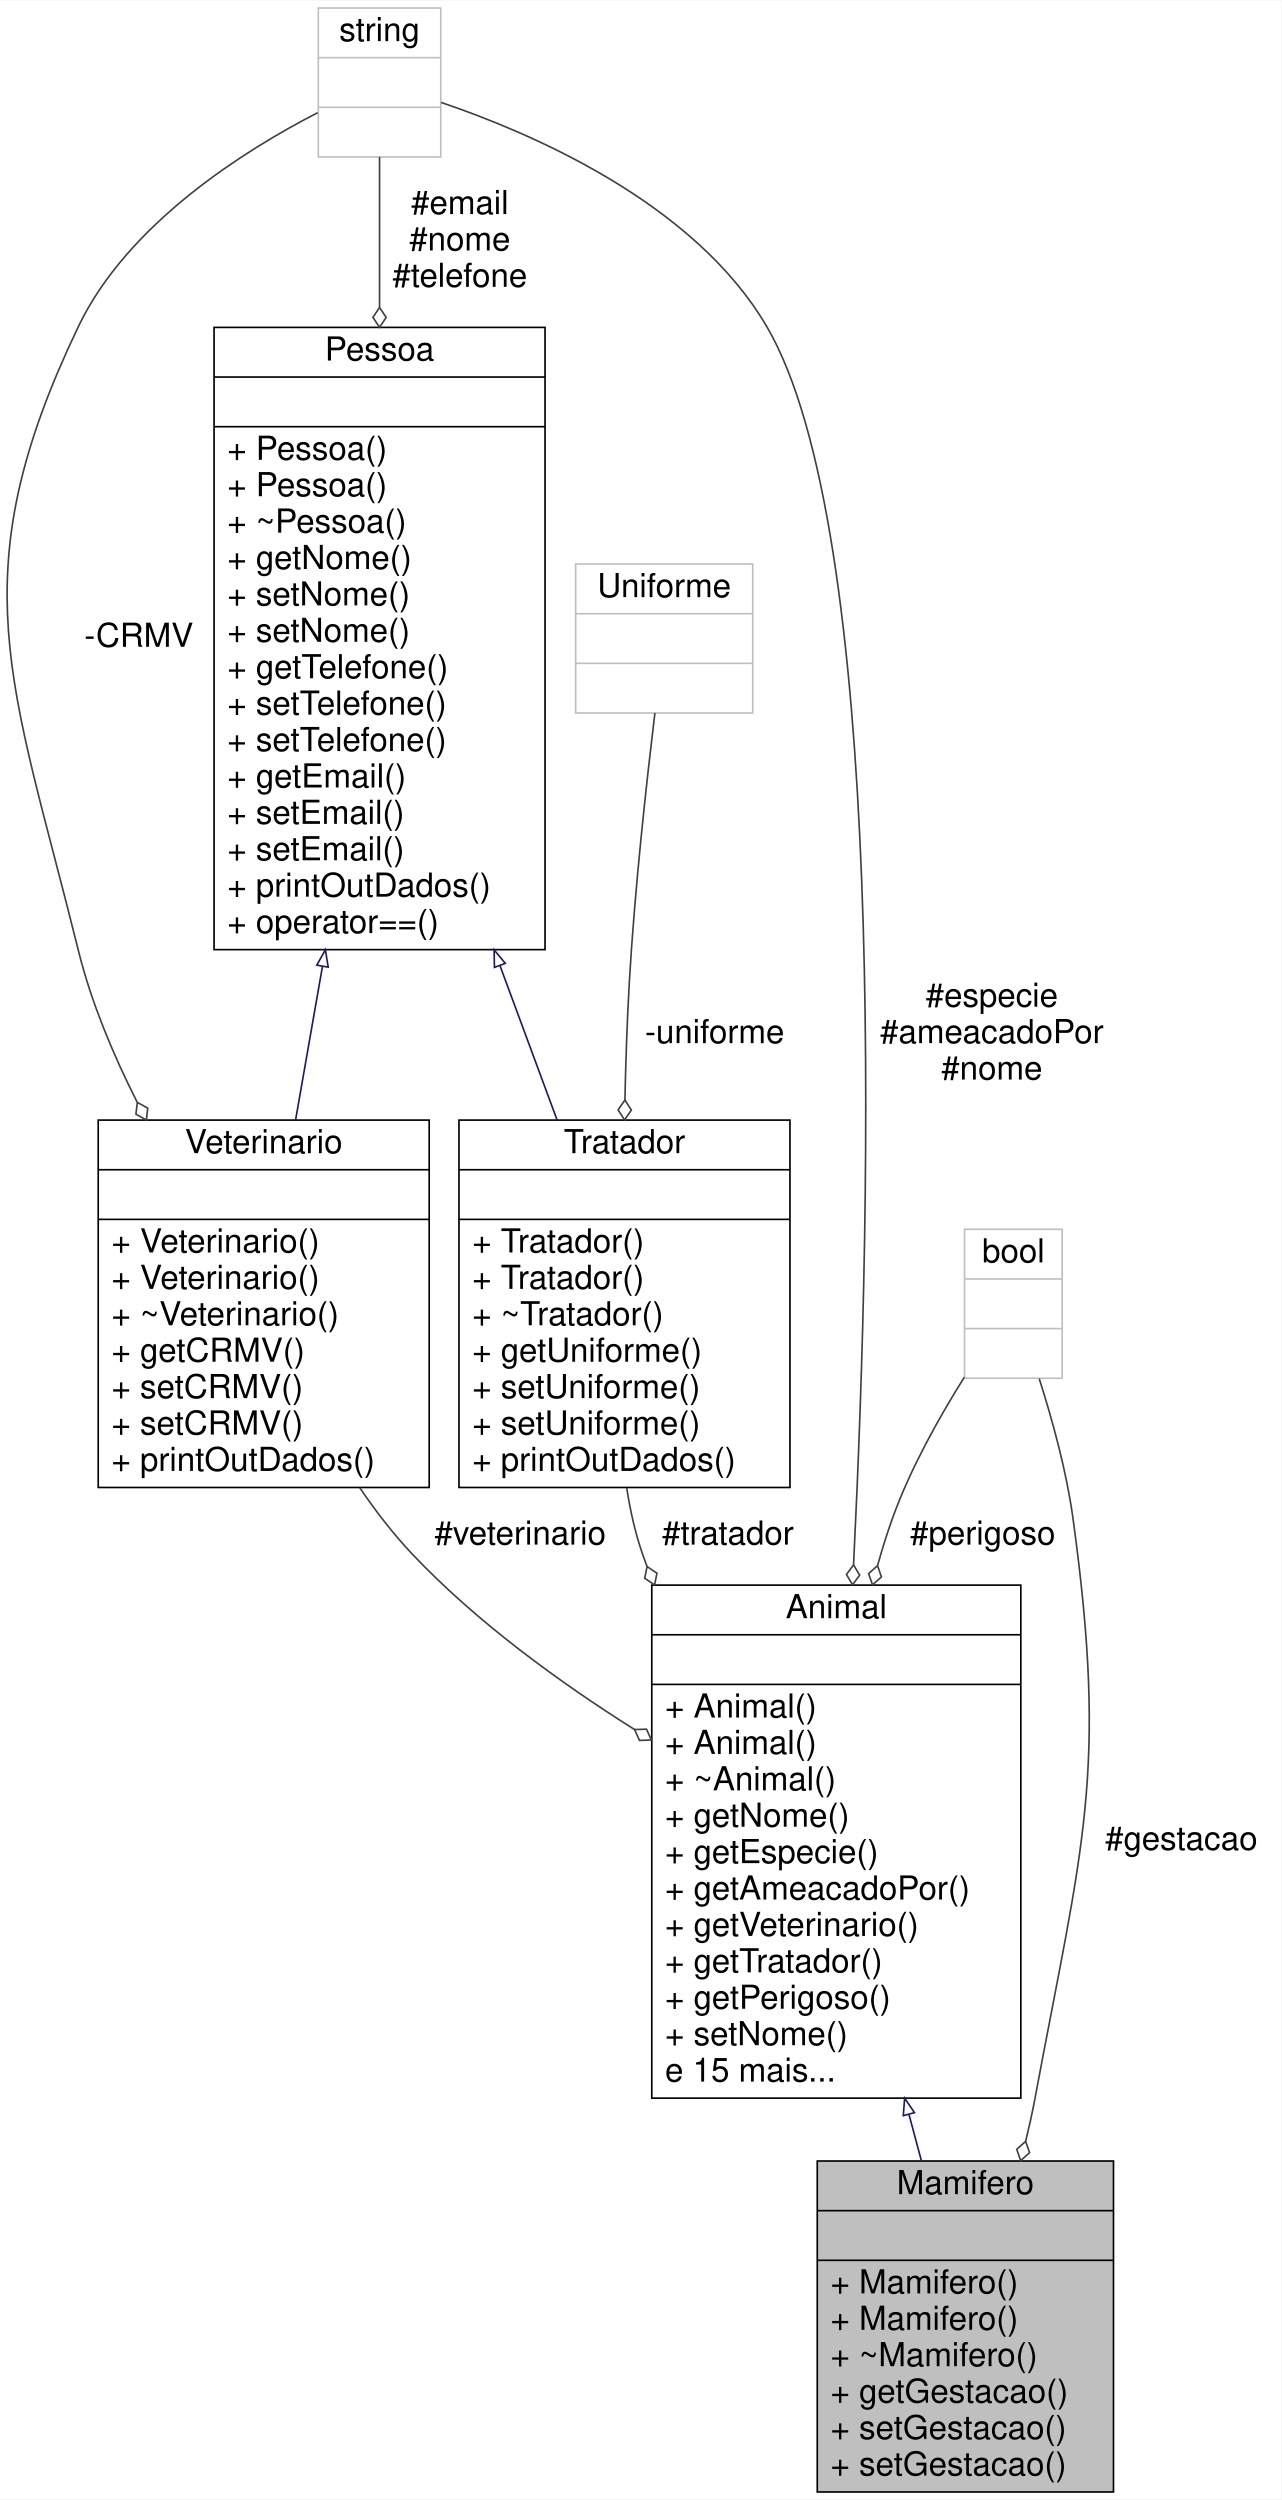
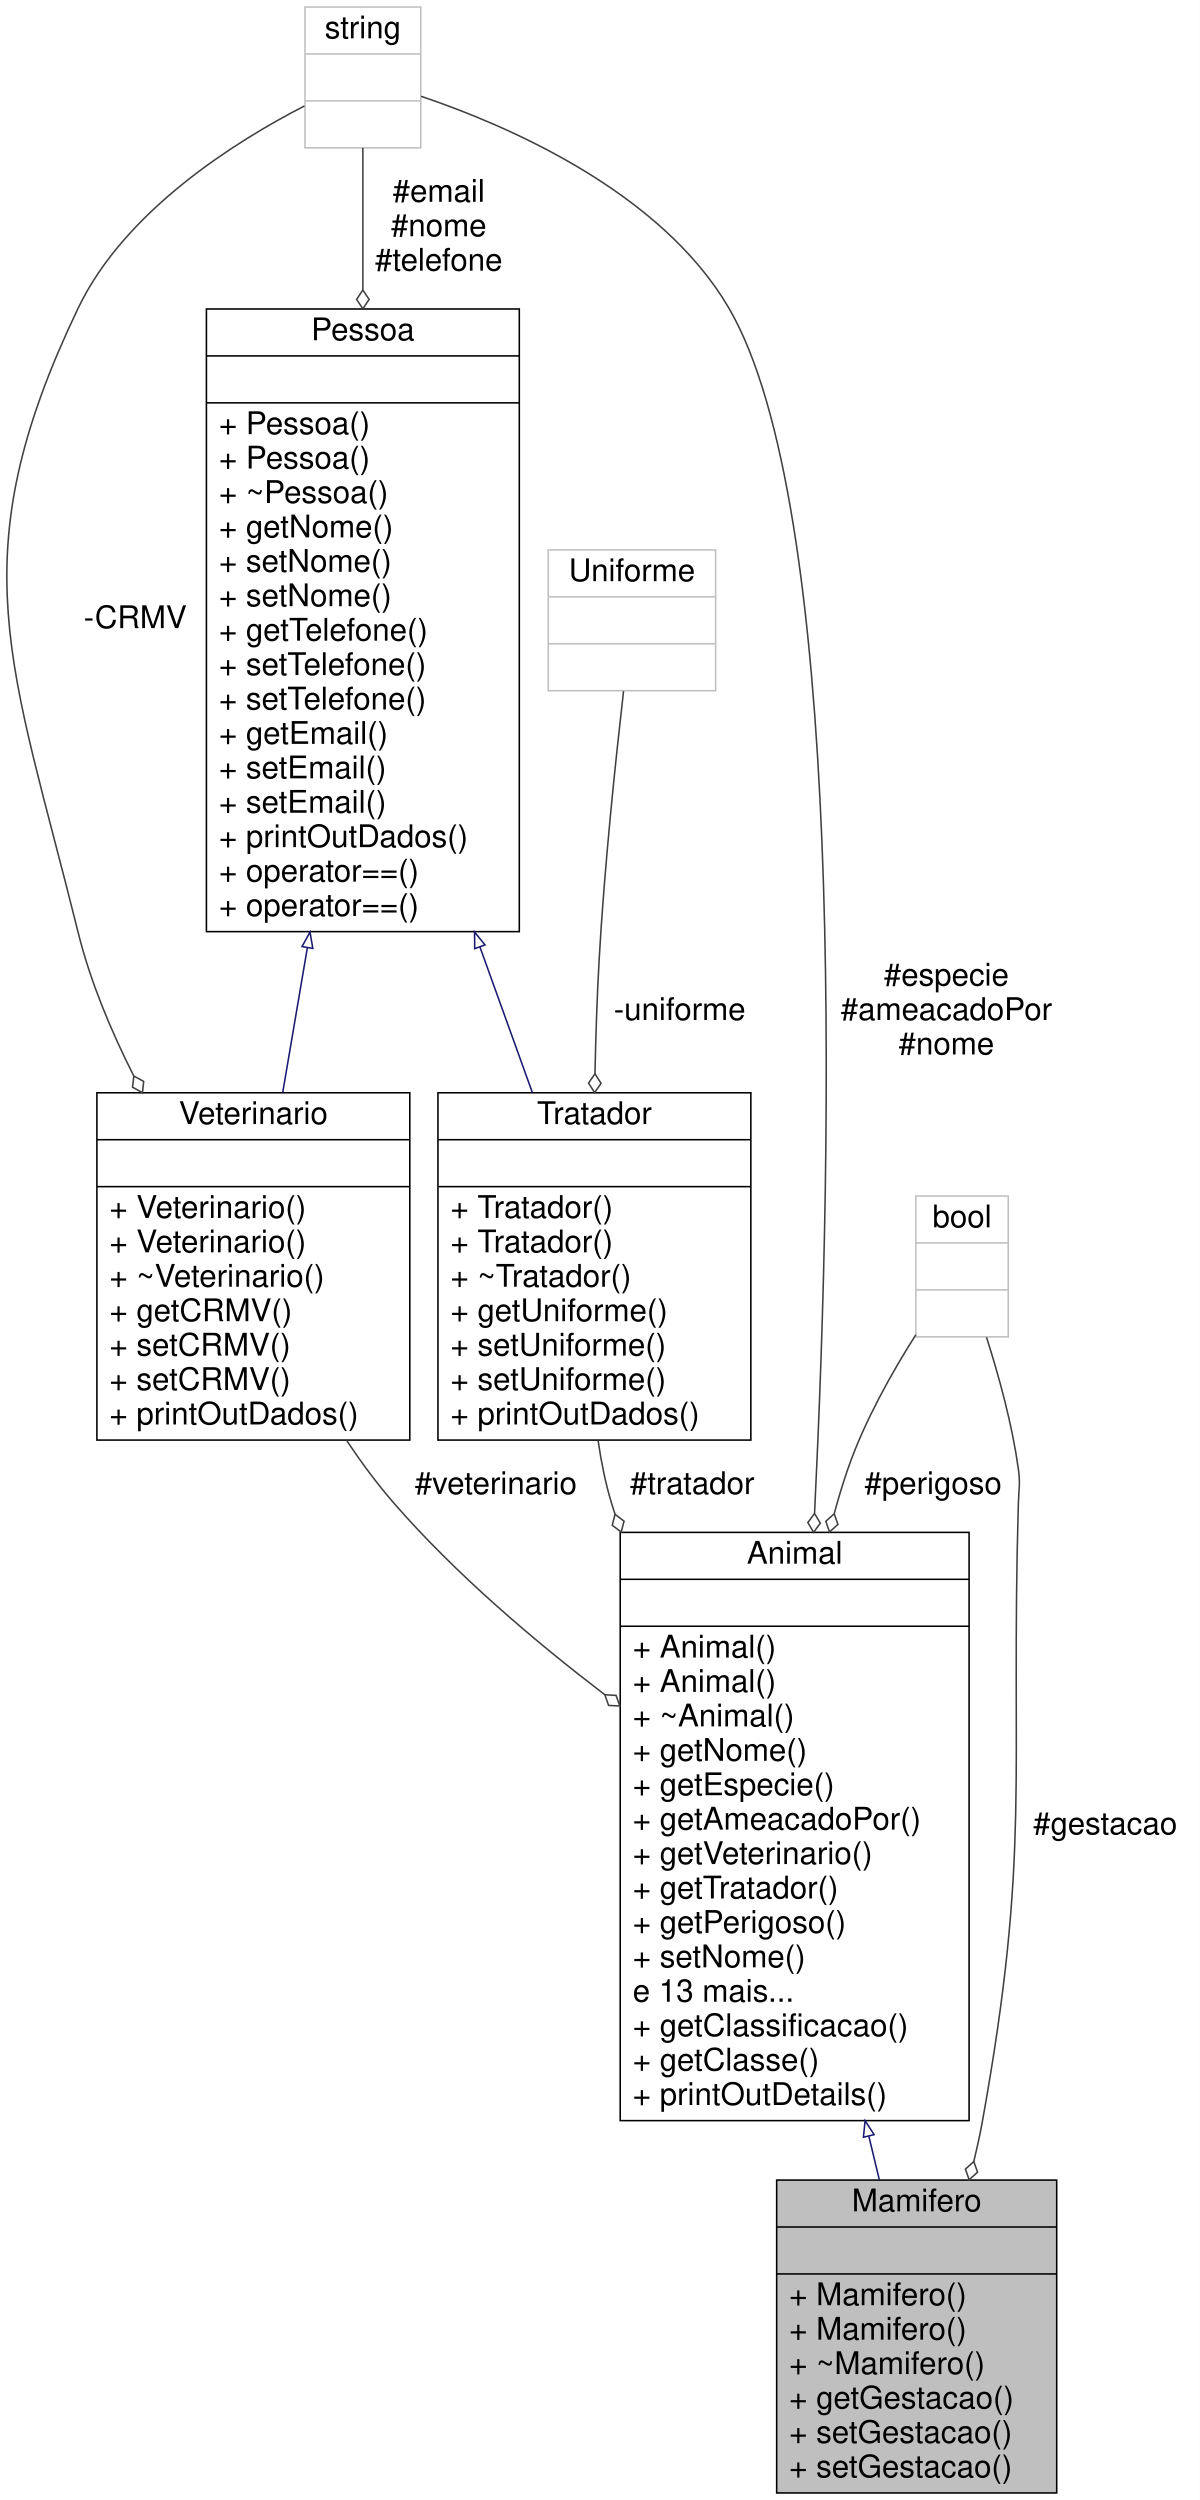
- <svg xmlns="http://www.w3.org/2000/svg" xmlns:xlink="http://www.w3.org/1999/xlink" width="774pt" height="1510pt" viewBox="0.00 0.00 774.35 1510.00">
-   <g id="graph0" class="graph" transform="scale(1 1) rotate(0) translate(4 1506)">
-     <polygon fill="white" stroke="transparent" points="-4,4 -4,-1506 770.35,-1506 770.35,4 -4,4" />
+ <svg xmlns="http://www.w3.org/2000/svg" xmlns:xlink="http://www.w3.org/1999/xlink" width="767pt" height="1598pt" viewBox="0.00 0.00 766.88 1598.00">
+   <g id="graph0" class="graph" transform="scale(1 1) rotate(0) translate(4 1594)">
+     <polygon fill="white" stroke="transparent" points="-4,4 -4,-1594 762.88,-1594 762.88,4 -4,4" />
    <g id="node1" class="node">
      <g id="a_node1">
        <a xlink:title="Classificação base para Mamiferos.">
-           <polygon fill="#bfbfbf" stroke="black" points="489.85,-0.5 489.85,-200.5 668.85,-200.5 668.85,-0.5 489.85,-0.5" />
-           <text text-anchor="middle" x="579.35" y="-180.5" font-family="Helvetica,sans-Serif" font-size="20.00">Mamifero</text>
-           <polyline fill="none" stroke="black" points="489.85,-170.5 668.85,-170.5 " />
-           <text text-anchor="middle" x="579.35" y="-150.5" font-family="Helvetica,sans-Serif" font-size="20.00"> </text>
-           <polyline fill="none" stroke="black" points="489.85,-140.5 668.85,-140.5 " />
-           <text text-anchor="start" x="497.85" y="-120.5" font-family="Helvetica,sans-Serif" font-size="20.00">+ Mamifero()</text>
-           <text text-anchor="start" x="497.85" y="-98.5" font-family="Helvetica,sans-Serif" font-size="20.00">+ Mamifero()</text>
-           <text text-anchor="start" x="497.85" y="-76.5" font-family="Helvetica,sans-Serif" font-size="20.00">+ ~Mamifero()</text>
-           <text text-anchor="start" x="497.85" y="-54.5" font-family="Helvetica,sans-Serif" font-size="20.00">+ getGestacao()</text>
-           <text text-anchor="start" x="497.85" y="-32.5" font-family="Helvetica,sans-Serif" font-size="20.00">+ setGestacao()</text>
-           <text text-anchor="start" x="497.85" y="-10.5" font-family="Helvetica,sans-Serif" font-size="20.00">+ setGestacao()</text>
+           <polygon fill="#bfbfbf" stroke="black" points="492.38,-0.5 492.38,-200.5 671.38,-200.5 671.38,-0.5 492.38,-0.5" />
+           <text text-anchor="middle" x="581.88" y="-180.5" font-family="Helvetica,sans-Serif" font-size="20.00">Mamifero</text>
+           <polyline fill="none" stroke="black" points="492.38,-170.5 671.38,-170.5 " />
+           <text text-anchor="middle" x="581.88" y="-150.5" font-family="Helvetica,sans-Serif" font-size="20.00"> </text>
+           <polyline fill="none" stroke="black" points="492.38,-140.5 671.38,-140.5 " />
+           <text text-anchor="start" x="500.38" y="-120.5" font-family="Helvetica,sans-Serif" font-size="20.00">+ Mamifero()</text>
+           <text text-anchor="start" x="500.38" y="-98.5" font-family="Helvetica,sans-Serif" font-size="20.00">+ Mamifero()</text>
+           <text text-anchor="start" x="500.38" y="-76.5" font-family="Helvetica,sans-Serif" font-size="20.00">+ ~Mamifero()</text>
+           <text text-anchor="start" x="500.38" y="-54.5" font-family="Helvetica,sans-Serif" font-size="20.00">+ getGestacao()</text>
+           <text text-anchor="start" x="500.38" y="-32.5" font-family="Helvetica,sans-Serif" font-size="20.00">+ setGestacao()</text>
+           <text text-anchor="start" x="500.38" y="-10.5" font-family="Helvetica,sans-Serif" font-size="20.00">+ setGestacao()</text>
        </a>
      </g>
    </g>
    <g id="node2" class="node">
      <g id="a_node2">
        <a xlink:href="classAnimal.html" target="_top" xlink:title="Implementação base para o cadastro de animais.">
-           <polygon fill="white" stroke="black" points="389.85,-238.5 389.85,-548.5 612.85,-548.5 612.85,-238.5 389.85,-238.5" />
-           <text text-anchor="middle" x="501.35" y="-528.5" font-family="Helvetica,sans-Serif" font-size="20.00">Animal</text>
-           <polyline fill="none" stroke="black" points="389.85,-518.5 612.85,-518.5 " />
-           <text text-anchor="middle" x="501.35" y="-498.5" font-family="Helvetica,sans-Serif" font-size="20.00"> </text>
-           <polyline fill="none" stroke="black" points="389.85,-488.5 612.85,-488.5 " />
-           <text text-anchor="start" x="397.85" y="-468.5" font-family="Helvetica,sans-Serif" font-size="20.00">+ Animal()</text>
-           <text text-anchor="start" x="397.85" y="-446.5" font-family="Helvetica,sans-Serif" font-size="20.00">+ Animal()</text>
-           <text text-anchor="start" x="397.85" y="-424.5" font-family="Helvetica,sans-Serif" font-size="20.00">+ ~Animal()</text>
-           <text text-anchor="start" x="397.85" y="-402.5" font-family="Helvetica,sans-Serif" font-size="20.00">+ getNome()</text>
-           <text text-anchor="start" x="397.85" y="-380.5" font-family="Helvetica,sans-Serif" font-size="20.00">+ getEspecie()</text>
-           <text text-anchor="start" x="397.85" y="-358.5" font-family="Helvetica,sans-Serif" font-size="20.00">+ getAmeacadoPor()</text>
-           <text text-anchor="start" x="397.85" y="-336.5" font-family="Helvetica,sans-Serif" font-size="20.00">+ getVeterinario()</text>
-           <text text-anchor="start" x="397.85" y="-314.5" font-family="Helvetica,sans-Serif" font-size="20.00">+ getTratador()</text>
-           <text text-anchor="start" x="397.85" y="-292.5" font-family="Helvetica,sans-Serif" font-size="20.00">+ getPerigoso()</text>
-           <text text-anchor="start" x="397.85" y="-270.5" font-family="Helvetica,sans-Serif" font-size="20.00">+ setNome()</text>
-           <text text-anchor="start" x="397.85" y="-248.5" font-family="Helvetica,sans-Serif" font-size="20.00">e 15 mais...</text>
+           <polygon fill="white" stroke="black" points="392.38,-238.5 392.38,-614.5 615.38,-614.5 615.38,-238.5 392.38,-238.5" />
+           <text text-anchor="middle" x="503.88" y="-594.5" font-family="Helvetica,sans-Serif" font-size="20.00">Animal</text>
+           <polyline fill="none" stroke="black" points="392.38,-584.5 615.38,-584.5 " />
+           <text text-anchor="middle" x="503.88" y="-564.5" font-family="Helvetica,sans-Serif" font-size="20.00"> </text>
+           <polyline fill="none" stroke="black" points="392.38,-554.5 615.38,-554.5 " />
+           <text text-anchor="start" x="400.38" y="-534.5" font-family="Helvetica,sans-Serif" font-size="20.00">+ Animal()</text>
+           <text text-anchor="start" x="400.38" y="-512.5" font-family="Helvetica,sans-Serif" font-size="20.00">+ Animal()</text>
+           <text text-anchor="start" x="400.38" y="-490.5" font-family="Helvetica,sans-Serif" font-size="20.00">+ ~Animal()</text>
+           <text text-anchor="start" x="400.38" y="-468.5" font-family="Helvetica,sans-Serif" font-size="20.00">+ getNome()</text>
+           <text text-anchor="start" x="400.38" y="-446.5" font-family="Helvetica,sans-Serif" font-size="20.00">+ getEspecie()</text>
+           <text text-anchor="start" x="400.38" y="-424.5" font-family="Helvetica,sans-Serif" font-size="20.00">+ getAmeacadoPor()</text>
+           <text text-anchor="start" x="400.38" y="-402.5" font-family="Helvetica,sans-Serif" font-size="20.00">+ getVeterinario()</text>
+           <text text-anchor="start" x="400.38" y="-380.5" font-family="Helvetica,sans-Serif" font-size="20.00">+ getTratador()</text>
+           <text text-anchor="start" x="400.38" y="-358.5" font-family="Helvetica,sans-Serif" font-size="20.00">+ getPerigoso()</text>
+           <text text-anchor="start" x="400.38" y="-336.5" font-family="Helvetica,sans-Serif" font-size="20.00">+ setNome()</text>
+           <text text-anchor="start" x="400.38" y="-314.5" font-family="Helvetica,sans-Serif" font-size="20.00">e 13 mais...</text>
+           <text text-anchor="start" x="400.38" y="-292.5" font-family="Helvetica,sans-Serif" font-size="20.00">+ getClassificacao()</text>
+           <text text-anchor="start" x="400.38" y="-270.5" font-family="Helvetica,sans-Serif" font-size="20.00">+ getClasse()</text>
+           <text text-anchor="start" x="400.38" y="-248.5" font-family="Helvetica,sans-Serif" font-size="20.00">+ printOutDetails()</text>
        </a>
      </g>
    </g>
    <g id="edge1" class="edge">
-       <path fill="none" stroke="midnightblue" d="M545.29,-228.59C547.82,-219.13 550.33,-209.78 552.76,-200.7" />
-       <polygon fill="none" stroke="midnightblue" points="541.84,-227.91 542.64,-238.48 548.6,-229.73 541.84,-227.91" />
+       <path fill="none" stroke="midnightblue" d="M551.31,-228.5C553.59,-219.02 555.83,-209.71 558,-200.7" />
+       <polygon fill="none" stroke="midnightblue" points="547.85,-227.89 548.91,-238.44 554.66,-229.53 547.85,-227.89" />
    </g>
    <g id="node3" class="node">
      <g id="a_node3">
        <a xlink:href="classTratador.html" target="_top" xlink:title="Implementação dos tratadores.">
-           <polygon fill="white" stroke="black" points="273.35,-607.5 273.35,-829.5 473.35,-829.5 473.35,-607.5 273.35,-607.5" />
-           <text text-anchor="middle" x="373.35" y="-809.5" font-family="Helvetica,sans-Serif" font-size="20.00">Tratador</text>
-           <polyline fill="none" stroke="black" points="273.35,-799.5 473.35,-799.5 " />
-           <text text-anchor="middle" x="373.35" y="-779.5" font-family="Helvetica,sans-Serif" font-size="20.00"> </text>
-           <polyline fill="none" stroke="black" points="273.35,-769.5 473.35,-769.5 " />
-           <text text-anchor="start" x="281.35" y="-749.5" font-family="Helvetica,sans-Serif" font-size="20.00">+ Tratador()</text>
-           <text text-anchor="start" x="281.35" y="-727.5" font-family="Helvetica,sans-Serif" font-size="20.00">+ Tratador()</text>
-           <text text-anchor="start" x="281.35" y="-705.5" font-family="Helvetica,sans-Serif" font-size="20.00">+ ~Tratador()</text>
-           <text text-anchor="start" x="281.35" y="-683.5" font-family="Helvetica,sans-Serif" font-size="20.00">+ getUniforme()</text>
-           <text text-anchor="start" x="281.35" y="-661.5" font-family="Helvetica,sans-Serif" font-size="20.00">+ setUniforme()</text>
-           <text text-anchor="start" x="281.35" y="-639.5" font-family="Helvetica,sans-Serif" font-size="20.00">+ setUniforme()</text>
-           <text text-anchor="start" x="281.35" y="-617.5" font-family="Helvetica,sans-Serif" font-size="20.00">+ printOutDados()</text>
+           <polygon fill="white" stroke="black" points="275.88,-673.5 275.88,-895.5 475.88,-895.5 475.88,-673.5 275.88,-673.5" />
+           <text text-anchor="middle" x="375.88" y="-875.5" font-family="Helvetica,sans-Serif" font-size="20.00">Tratador</text>
+           <polyline fill="none" stroke="black" points="275.88,-865.5 475.88,-865.5 " />
+           <text text-anchor="middle" x="375.88" y="-845.5" font-family="Helvetica,sans-Serif" font-size="20.00"> </text>
+           <polyline fill="none" stroke="black" points="275.88,-835.5 475.88,-835.5 " />
+           <text text-anchor="start" x="283.88" y="-815.5" font-family="Helvetica,sans-Serif" font-size="20.00">+ Tratador()</text>
+           <text text-anchor="start" x="283.88" y="-793.5" font-family="Helvetica,sans-Serif" font-size="20.00">+ Tratador()</text>
+           <text text-anchor="start" x="283.88" y="-771.5" font-family="Helvetica,sans-Serif" font-size="20.00">+ ~Tratador()</text>
+           <text text-anchor="start" x="283.88" y="-749.5" font-family="Helvetica,sans-Serif" font-size="20.00">+ getUniforme()</text>
+           <text text-anchor="start" x="283.88" y="-727.5" font-family="Helvetica,sans-Serif" font-size="20.00">+ setUniforme()</text>
+           <text text-anchor="start" x="283.88" y="-705.5" font-family="Helvetica,sans-Serif" font-size="20.00">+ setUniforme()</text>
+           <text text-anchor="start" x="283.88" y="-683.5" font-family="Helvetica,sans-Serif" font-size="20.00">+ printOutDados()</text>
        </a>
      </g>
    </g>
    <g id="edge2" class="edge">
-       <path fill="none" stroke="#404040" d="M374.72,-607.22C376.83,-593.45 379.92,-579.74 384.35,-567 385.19,-564.6 386.06,-562.2 386.98,-559.8" />
-       <polygon fill="none" stroke="#404040" points="387.01,-559.72 385.58,-552.65 391.55,-548.61 392.98,-555.67 387.01,-559.72" />
-       <text text-anchor="middle" x="435.85" y="-573" font-family="Helvetica,sans-Serif" font-size="20.00"> #tratador</text>
+       <path fill="none" stroke="#404040" d="M378.27,-673.13C380.22,-659.45 382.99,-645.78 386.88,-633 387.58,-630.72 388.3,-628.43 389.05,-626.15" />
+       <polygon fill="none" stroke="#404040" points="389.08,-626.05 387.27,-619.07 393.02,-614.71 394.83,-621.69 389.08,-626.05" />
+       <text text-anchor="middle" x="438.38" y="-639" font-family="Helvetica,sans-Serif" font-size="20.00"> #tratador</text>
    </g>
    <g id="node4" class="node">
      <g id="a_node4">
        <a xlink:href="classPessoa.html" target="_top" xlink:title="Classe base dos funcionarios.">
-           <polygon fill="white" stroke="black" points="125.35,-932.5 125.35,-1308.5 325.35,-1308.5 325.35,-932.5 125.35,-932.5" />
-           <text text-anchor="middle" x="225.35" y="-1288.5" font-family="Helvetica,sans-Serif" font-size="20.00">Pessoa</text>
-           <polyline fill="none" stroke="black" points="125.35,-1278.5 325.35,-1278.5 " />
-           <text text-anchor="middle" x="225.35" y="-1258.5" font-family="Helvetica,sans-Serif" font-size="20.00"> </text>
-           <polyline fill="none" stroke="black" points="125.35,-1248.5 325.35,-1248.5 " />
-           <text text-anchor="start" x="133.35" y="-1228.5" font-family="Helvetica,sans-Serif" font-size="20.00">+ Pessoa()</text>
-           <text text-anchor="start" x="133.35" y="-1206.5" font-family="Helvetica,sans-Serif" font-size="20.00">+ Pessoa()</text>
-           <text text-anchor="start" x="133.35" y="-1184.5" font-family="Helvetica,sans-Serif" font-size="20.00">+ ~Pessoa()</text>
-           <text text-anchor="start" x="133.35" y="-1162.5" font-family="Helvetica,sans-Serif" font-size="20.00">+ getNome()</text>
-           <text text-anchor="start" x="133.35" y="-1140.5" font-family="Helvetica,sans-Serif" font-size="20.00">+ setNome()</text>
-           <text text-anchor="start" x="133.35" y="-1118.5" font-family="Helvetica,sans-Serif" font-size="20.00">+ setNome()</text>
-           <text text-anchor="start" x="133.35" y="-1096.5" font-family="Helvetica,sans-Serif" font-size="20.00">+ getTelefone()</text>
-           <text text-anchor="start" x="133.35" y="-1074.5" font-family="Helvetica,sans-Serif" font-size="20.00">+ setTelefone()</text>
-           <text text-anchor="start" x="133.35" y="-1052.5" font-family="Helvetica,sans-Serif" font-size="20.00">+ setTelefone()</text>
-           <text text-anchor="start" x="133.35" y="-1030.5" font-family="Helvetica,sans-Serif" font-size="20.00">+ getEmail()</text>
-           <text text-anchor="start" x="133.35" y="-1008.5" font-family="Helvetica,sans-Serif" font-size="20.00">+ setEmail()</text>
-           <text text-anchor="start" x="133.35" y="-986.5" font-family="Helvetica,sans-Serif" font-size="20.00">+ setEmail()</text>
-           <text text-anchor="start" x="133.35" y="-964.5" font-family="Helvetica,sans-Serif" font-size="20.00">+ printOutDados()</text>
-           <text text-anchor="start" x="133.35" y="-942.5" font-family="Helvetica,sans-Serif" font-size="20.00">+ operator==()</text>
+           <polygon fill="white" stroke="black" points="127.88,-998.5 127.88,-1396.5 327.88,-1396.5 327.88,-998.5 127.88,-998.5" />
+           <text text-anchor="middle" x="227.88" y="-1376.5" font-family="Helvetica,sans-Serif" font-size="20.00">Pessoa</text>
+           <polyline fill="none" stroke="black" points="127.88,-1366.5 327.88,-1366.5 " />
+           <text text-anchor="middle" x="227.88" y="-1346.5" font-family="Helvetica,sans-Serif" font-size="20.00"> </text>
+           <polyline fill="none" stroke="black" points="127.88,-1336.5 327.88,-1336.5 " />
+           <text text-anchor="start" x="135.88" y="-1316.5" font-family="Helvetica,sans-Serif" font-size="20.00">+ Pessoa()</text>
+           <text text-anchor="start" x="135.88" y="-1294.5" font-family="Helvetica,sans-Serif" font-size="20.00">+ Pessoa()</text>
+           <text text-anchor="start" x="135.88" y="-1272.5" font-family="Helvetica,sans-Serif" font-size="20.00">+ ~Pessoa()</text>
+           <text text-anchor="start" x="135.88" y="-1250.5" font-family="Helvetica,sans-Serif" font-size="20.00">+ getNome()</text>
+           <text text-anchor="start" x="135.88" y="-1228.5" font-family="Helvetica,sans-Serif" font-size="20.00">+ setNome()</text>
+           <text text-anchor="start" x="135.88" y="-1206.5" font-family="Helvetica,sans-Serif" font-size="20.00">+ setNome()</text>
+           <text text-anchor="start" x="135.88" y="-1184.5" font-family="Helvetica,sans-Serif" font-size="20.00">+ getTelefone()</text>
+           <text text-anchor="start" x="135.88" y="-1162.5" font-family="Helvetica,sans-Serif" font-size="20.00">+ setTelefone()</text>
+           <text text-anchor="start" x="135.88" y="-1140.5" font-family="Helvetica,sans-Serif" font-size="20.00">+ setTelefone()</text>
+           <text text-anchor="start" x="135.88" y="-1118.5" font-family="Helvetica,sans-Serif" font-size="20.00">+ getEmail()</text>
+           <text text-anchor="start" x="135.88" y="-1096.5" font-family="Helvetica,sans-Serif" font-size="20.00">+ setEmail()</text>
+           <text text-anchor="start" x="135.88" y="-1074.5" font-family="Helvetica,sans-Serif" font-size="20.00">+ setEmail()</text>
+           <text text-anchor="start" x="135.88" y="-1052.5" font-family="Helvetica,sans-Serif" font-size="20.00">+ printOutDados()</text>
+           <text text-anchor="start" x="135.88" y="-1030.5" font-family="Helvetica,sans-Serif" font-size="20.00">+ operator==()</text>
+           <text text-anchor="start" x="135.88" y="-1008.5" font-family="Helvetica,sans-Serif" font-size="20.00">+ operator==()</text>
        </a>
      </g>
    </g>
    <g id="edge3" class="edge">
-       <path fill="none" stroke="midnightblue" d="M298.1,-922.89C309.96,-890.82 321.87,-858.63 332.6,-829.63" />
-       <polygon fill="none" stroke="midnightblue" points="294.77,-921.79 294.58,-932.38 301.34,-924.22 294.77,-921.79" />
+       <path fill="none" stroke="midnightblue" d="M302.71,-988.7C314.29,-956.55 325.84,-924.48 336.23,-895.62" />
+       <polygon fill="none" stroke="midnightblue" points="299.37,-987.63 299.28,-998.22 305.96,-990 299.37,-987.63" />
    </g>
    <g id="node8" class="node">
      <g id="a_node8">
        <a xlink:href="classVeterinario.html" target="_top" xlink:title="Implementação dos veterinarios.">
-           <polygon fill="white" stroke="black" points="55.35,-607.5 55.35,-829.5 255.35,-829.5 255.35,-607.5 55.35,-607.5" />
-           <text text-anchor="middle" x="155.35" y="-809.5" font-family="Helvetica,sans-Serif" font-size="20.00">Veterinario</text>
-           <polyline fill="none" stroke="black" points="55.35,-799.5 255.35,-799.5 " />
-           <text text-anchor="middle" x="155.35" y="-779.5" font-family="Helvetica,sans-Serif" font-size="20.00"> </text>
-           <polyline fill="none" stroke="black" points="55.35,-769.5 255.35,-769.5 " />
-           <text text-anchor="start" x="63.35" y="-749.5" font-family="Helvetica,sans-Serif" font-size="20.00">+ Veterinario()</text>
-           <text text-anchor="start" x="63.35" y="-727.5" font-family="Helvetica,sans-Serif" font-size="20.00">+ Veterinario()</text>
-           <text text-anchor="start" x="63.35" y="-705.5" font-family="Helvetica,sans-Serif" font-size="20.00">+ ~Veterinario()</text>
-           <text text-anchor="start" x="63.35" y="-683.5" font-family="Helvetica,sans-Serif" font-size="20.00">+ getCRMV()</text>
-           <text text-anchor="start" x="63.35" y="-661.5" font-family="Helvetica,sans-Serif" font-size="20.00">+ setCRMV()</text>
-           <text text-anchor="start" x="63.35" y="-639.5" font-family="Helvetica,sans-Serif" font-size="20.00">+ setCRMV()</text>
-           <text text-anchor="start" x="63.35" y="-617.5" font-family="Helvetica,sans-Serif" font-size="20.00">+ printOutDados()</text>
+           <polygon fill="white" stroke="black" points="57.88,-673.5 57.88,-895.5 257.88,-895.5 257.88,-673.5 57.88,-673.5" />
+           <text text-anchor="middle" x="157.88" y="-875.5" font-family="Helvetica,sans-Serif" font-size="20.00">Veterinario</text>
+           <polyline fill="none" stroke="black" points="57.88,-865.5 257.88,-865.5 " />
+           <text text-anchor="middle" x="157.88" y="-845.5" font-family="Helvetica,sans-Serif" font-size="20.00"> </text>
+           <polyline fill="none" stroke="black" points="57.88,-835.5 257.88,-835.5 " />
+           <text text-anchor="start" x="65.88" y="-815.5" font-family="Helvetica,sans-Serif" font-size="20.00">+ Veterinario()</text>
+           <text text-anchor="start" x="65.88" y="-793.5" font-family="Helvetica,sans-Serif" font-size="20.00">+ Veterinario()</text>
+           <text text-anchor="start" x="65.88" y="-771.5" font-family="Helvetica,sans-Serif" font-size="20.00">+ ~Veterinario()</text>
+           <text text-anchor="start" x="65.88" y="-749.5" font-family="Helvetica,sans-Serif" font-size="20.00">+ getCRMV()</text>
+           <text text-anchor="start" x="65.88" y="-727.5" font-family="Helvetica,sans-Serif" font-size="20.00">+ setCRMV()</text>
+           <text text-anchor="start" x="65.88" y="-705.5" font-family="Helvetica,sans-Serif" font-size="20.00">+ setCRMV()</text>
+           <text text-anchor="start" x="65.88" y="-683.5" font-family="Helvetica,sans-Serif" font-size="20.00">+ printOutDados()</text>
        </a>
      </g>
    </g>
    <g id="edge9" class="edge">
-       <path fill="none" stroke="midnightblue" d="M190.87,-922.48C185.28,-890.55 179.68,-858.51 174.62,-829.63" />
-       <polygon fill="none" stroke="midnightblue" points="187.43,-923.14 192.61,-932.38 194.33,-921.93 187.43,-923.14" />
+       <path fill="none" stroke="midnightblue" d="M192.42,-988.29C186.97,-956.28 181.53,-924.35 176.64,-895.62" />
+       <polygon fill="none" stroke="midnightblue" points="188.98,-988.95 194.11,-998.22 195.88,-987.78 188.98,-988.95" />
    </g>
    <g id="node5" class="node">
      <g id="a_node5">
        <a xlink:title=" ">
-           <polygon fill="white" stroke="#bfbfbf" points="188.35,-1411.5 188.35,-1501.5 262.35,-1501.5 262.35,-1411.5 188.35,-1411.5" />
-           <text text-anchor="middle" x="225.35" y="-1481.5" font-family="Helvetica,sans-Serif" font-size="20.00">string</text>
-           <polyline fill="none" stroke="#bfbfbf" points="188.35,-1471.5 262.35,-1471.5 " />
-           <text text-anchor="middle" x="225.35" y="-1451.5" font-family="Helvetica,sans-Serif" font-size="20.00"> </text>
-           <polyline fill="none" stroke="#bfbfbf" points="188.35,-1441.5 262.35,-1441.5 " />
-           <text text-anchor="middle" x="225.35" y="-1421.5" font-family="Helvetica,sans-Serif" font-size="20.00"> </text>
+           <polygon fill="white" stroke="#bfbfbf" points="190.88,-1499.5 190.88,-1589.5 264.88,-1589.5 264.88,-1499.5 190.88,-1499.5" />
+           <text text-anchor="middle" x="227.88" y="-1569.5" font-family="Helvetica,sans-Serif" font-size="20.00">string</text>
+           <polyline fill="none" stroke="#bfbfbf" points="190.88,-1559.5 264.88,-1559.5 " />
+           <text text-anchor="middle" x="227.88" y="-1539.5" font-family="Helvetica,sans-Serif" font-size="20.00"> </text>
+           <polyline fill="none" stroke="#bfbfbf" points="190.88,-1529.5 264.88,-1529.5 " />
+           <text text-anchor="middle" x="227.88" y="-1509.5" font-family="Helvetica,sans-Serif" font-size="20.00"> </text>
        </a>
      </g>
    </g>
    <g id="edge7" class="edge">
-       <path fill="none" stroke="#404040" d="M262.56,-1444.43C316.72,-1426.12 415.57,-1383.89 459.35,-1309 531.01,-1186.42 523.1,-789.45 511.78,-560.84" />
-       <polygon fill="none" stroke="#404040" points="511.78,-560.72 507.48,-554.92 511.17,-548.73 515.47,-554.52 511.78,-560.72" />
-       <text text-anchor="middle" x="595.35" y="-898" font-family="Helvetica,sans-Serif" font-size="20.00"> #especie</text>
-       <text text-anchor="middle" x="595.35" y="-876" font-family="Helvetica,sans-Serif" font-size="20.00">#ameacadoPor</text>
-       <text text-anchor="middle" x="595.35" y="-854" font-family="Helvetica,sans-Serif" font-size="20.00">#nome</text>
+       <path fill="none" stroke="#404040" d="M265.12,-1532.44C319.31,-1514.15 418.2,-1471.95 461.88,-1397 535.32,-1270.99 528.63,-871.96 516.61,-626.85" />
+       <polygon fill="none" stroke="#404040" points="516.6,-626.56 512.3,-620.77 516,-614.57 520.29,-620.37 516.6,-626.56" />
+       <text text-anchor="middle" x="600.88" y="-964" font-family="Helvetica,sans-Serif" font-size="20.00"> #especie</text>
+       <text text-anchor="middle" x="600.88" y="-942" font-family="Helvetica,sans-Serif" font-size="20.00">#ameacadoPor</text>
+       <text text-anchor="middle" x="600.88" y="-920" font-family="Helvetica,sans-Serif" font-size="20.00">#nome</text>
    </g>
    <g id="edge4" class="edge">
-       <path fill="none" stroke="#404040" d="M225.35,-1411.49C225.35,-1387.09 225.35,-1354.83 225.35,-1320.7" />
-       <polygon fill="none" stroke="#404040" points="225.35,-1320.56 221.35,-1314.56 225.35,-1308.56 229.35,-1314.56 225.35,-1320.56" />
-       <text text-anchor="middle" x="273.85" y="-1377" font-family="Helvetica,sans-Serif" font-size="20.00"> #email</text>
-       <text text-anchor="middle" x="273.85" y="-1355" font-family="Helvetica,sans-Serif" font-size="20.00">#nome</text>
-       <text text-anchor="middle" x="273.85" y="-1333" font-family="Helvetica,sans-Serif" font-size="20.00">#telefone</text>
+       <path fill="none" stroke="#404040" d="M227.88,-1499.46C227.88,-1475.16 227.88,-1443.03 227.88,-1408.8" />
+       <polygon fill="none" stroke="#404040" points="227.88,-1408.62 223.88,-1402.62 227.88,-1396.62 231.88,-1402.62 227.88,-1408.62" />
+       <text text-anchor="middle" x="276.38" y="-1465" font-family="Helvetica,sans-Serif" font-size="20.00"> #email</text>
+       <text text-anchor="middle" x="276.38" y="-1443" font-family="Helvetica,sans-Serif" font-size="20.00">#nome</text>
+       <text text-anchor="middle" x="276.38" y="-1421" font-family="Helvetica,sans-Serif" font-size="20.00">#telefone</text>
    </g>
    <g id="edge10" class="edge">
-       <path fill="none" stroke="#404040" d="M188,-1438.27C144.03,-1415.65 73.22,-1371.38 43.35,-1309 -29,-1157.87 3.11,-1094.65 43.35,-932 51.03,-900.95 64.17,-869.43 78.79,-840.51" />
-       <polygon fill="none" stroke="#404040" points="78.95,-840.21 78.15,-833.05 84.46,-829.56 85.26,-836.73 78.95,-840.21" />
-       <text text-anchor="middle" x="79.85" y="-1115.5" font-family="Helvetica,sans-Serif" font-size="20.00"> -CRMV</text>
+       <path fill="none" stroke="#404040" d="M190.53,-1526.27C146.56,-1503.65 75.75,-1459.38 45.88,-1397 -30.7,-1237.05 3.29,-1170.14 45.88,-998 53.56,-966.95 66.7,-935.43 81.32,-906.51" />
+       <polygon fill="none" stroke="#404040" points="81.48,-906.21 80.68,-899.05 86.99,-895.56 87.79,-902.73 81.48,-906.21" />
+       <text text-anchor="middle" x="82.38" y="-1192.5" font-family="Helvetica,sans-Serif" font-size="20.00"> -CRMV</text>
    </g>
    <g id="node6" class="node">
      <g id="a_node6">
        <a xlink:title=" ">
-           <polygon fill="white" stroke="#bfbfbf" points="343.85,-1075.5 343.85,-1165.5 450.85,-1165.5 450.85,-1075.5 343.85,-1075.5" />
-           <text text-anchor="middle" x="397.35" y="-1145.5" font-family="Helvetica,sans-Serif" font-size="20.00">Uniforme</text>
-           <polyline fill="none" stroke="#bfbfbf" points="343.85,-1135.5 450.85,-1135.5 " />
-           <text text-anchor="middle" x="397.35" y="-1115.5" font-family="Helvetica,sans-Serif" font-size="20.00"> </text>
-           <polyline fill="none" stroke="#bfbfbf" points="343.85,-1105.5 450.85,-1105.5 " />
-           <text text-anchor="middle" x="397.35" y="-1085.5" font-family="Helvetica,sans-Serif" font-size="20.00"> </text>
+           <polygon fill="white" stroke="#bfbfbf" points="346.38,-1152.5 346.38,-1242.5 453.38,-1242.5 453.38,-1152.5 346.38,-1152.5" />
+           <text text-anchor="middle" x="399.88" y="-1222.5" font-family="Helvetica,sans-Serif" font-size="20.00">Uniforme</text>
+           <polyline fill="none" stroke="#bfbfbf" points="346.38,-1212.5 453.38,-1212.5 " />
+           <text text-anchor="middle" x="399.88" y="-1192.5" font-family="Helvetica,sans-Serif" font-size="20.00"> </text>
+           <polyline fill="none" stroke="#bfbfbf" points="346.38,-1182.5 453.38,-1182.5 " />
+           <text text-anchor="middle" x="399.88" y="-1162.5" font-family="Helvetica,sans-Serif" font-size="20.00"> </text>
        </a>
      </g>
    </g>
    <g id="edge5" class="edge">
-       <path fill="none" stroke="#404040" d="M391.74,-1075.49C386.71,-1033.94 379.63,-969.85 376.35,-914 374.98,-890.64 374.13,-865.67 373.62,-841.69" />
-       <polygon fill="none" stroke="#404040" points="373.62,-841.62 369.51,-835.7 373.39,-829.62 377.51,-835.55 373.62,-841.62" />
-       <text text-anchor="middle" x="427.85" y="-876" font-family="Helvetica,sans-Serif" font-size="20.00"> -uniforme</text>
+       <path fill="none" stroke="#404040" d="M394.52,-1152.21C389.49,-1108.51 382.23,-1039.76 378.88,-980 377.57,-956.64 376.75,-931.67 376.25,-907.68" />
+       <polygon fill="none" stroke="#404040" points="376.25,-907.62 372.13,-901.69 376.02,-895.62 380.13,-901.54 376.25,-907.62" />
+       <text text-anchor="middle" x="430.38" y="-942" font-family="Helvetica,sans-Serif" font-size="20.00"> -uniforme</text>
    </g>
    <g id="node7" class="node">
      <g id="a_node7">
        <a xlink:title=" ">
-           <polygon fill="white" stroke="#bfbfbf" points="578.85,-673.5 578.85,-763.5 637.85,-763.5 637.85,-673.5 578.85,-673.5" />
-           <text text-anchor="middle" x="608.35" y="-743.5" font-family="Helvetica,sans-Serif" font-size="20.00">bool</text>
-           <polyline fill="none" stroke="#bfbfbf" points="578.85,-733.5 637.85,-733.5 " />
-           <text text-anchor="middle" x="608.35" y="-713.5" font-family="Helvetica,sans-Serif" font-size="20.00"> </text>
-           <polyline fill="none" stroke="#bfbfbf" points="578.85,-703.5 637.85,-703.5 " />
-           <text text-anchor="middle" x="608.35" y="-683.5" font-family="Helvetica,sans-Serif" font-size="20.00"> </text>
+           <polygon fill="white" stroke="#bfbfbf" points="581.38,-739.5 581.38,-829.5 640.38,-829.5 640.38,-739.5 581.38,-739.5" />
+           <text text-anchor="middle" x="610.88" y="-809.5" font-family="Helvetica,sans-Serif" font-size="20.00">bool</text>
+           <polyline fill="none" stroke="#bfbfbf" points="581.38,-799.5 640.38,-799.5 " />
+           <text text-anchor="middle" x="610.88" y="-779.5" font-family="Helvetica,sans-Serif" font-size="20.00"> </text>
+           <polyline fill="none" stroke="#bfbfbf" points="581.38,-769.5 640.38,-769.5 " />
+           <text text-anchor="middle" x="610.88" y="-749.5" font-family="Helvetica,sans-Serif" font-size="20.00"> </text>
        </a>
      </g>
    </g>
    <g id="edge11" class="edge">
-       <path fill="none" stroke="#404040" d="M623.98,-673.24C631.8,-648.75 640.42,-617.58 644.35,-589 665.64,-434.12 649.98,-391.69 621.35,-238 619.79,-229.62 617.89,-221.03 615.77,-212.44" />
-       <polygon fill="none" stroke="#404040" points="615.75,-212.36 610.38,-207.55 612.76,-200.74 618.13,-205.55 615.75,-212.36" />
-       <text text-anchor="middle" x="709.85" y="-388.5" font-family="Helvetica,sans-Serif" font-size="20.00"> #gestacao</text>
+       <path fill="none" stroke="#404040" d="M626.51,-739.24C634.33,-714.75 642.95,-683.58 646.88,-655 648.21,-645.31 647.17,-642.77 646.88,-633 641.77,-457.22 655.07,-411.06 623.88,-238 622.37,-229.61 620.51,-221.02 618.41,-212.42" />
+       <polygon fill="none" stroke="#404040" points="618.39,-212.34 613.03,-207.51 615.43,-200.71 620.79,-205.54 618.39,-212.34" />
+       <text text-anchor="middle" x="702.38" y="-421.5" font-family="Helvetica,sans-Serif" font-size="20.00"> #gestacao</text>
    </g>
    <g id="edge6" class="edge">
-       <path fill="none" stroke="#404040" d="M578.72,-674.12C563.57,-650.03 546.11,-618.94 535.35,-589 532.06,-579.83 529.07,-570.29 526.37,-560.59" />
-       <polygon fill="none" stroke="#404040" points="526.29,-560.28 520.89,-555.5 523.22,-548.68 528.62,-553.45 526.29,-560.28" />
-       <text text-anchor="middle" x="589.85" y="-573" font-family="Helvetica,sans-Serif" font-size="20.00"> #perigoso</text>
+       <path fill="none" stroke="#404040" d="M581.32,-740.81C566,-716.66 548.35,-685.32 537.88,-655 534.71,-645.81 531.83,-636.31 529.22,-626.64" />
+       <polygon fill="none" stroke="#404040" points="529.16,-626.39 523.79,-621.58 526.17,-614.77 531.54,-619.59 529.16,-626.39" />
+       <text text-anchor="middle" x="592.38" y="-639" font-family="Helvetica,sans-Serif" font-size="20.00"> #perigoso</text>
    </g>
    <g id="edge8" class="edge">
-       <path fill="none" stroke="#404040" d="M213.38,-607.34C223.11,-593.03 233.84,-579.16 245.35,-567 283.99,-526.22 333.9,-489.91 379.39,-461.26" />
-       <polygon fill="none" stroke="#404040" points="379.43,-461.23 382.42,-454.66 389.62,-454.89 386.64,-461.45 379.43,-461.23" />
-       <text text-anchor="middle" x="310.35" y="-573" font-family="Helvetica,sans-Serif" font-size="20.00"> #veterinario</text>
+       <path fill="none" stroke="#404040" d="M217.39,-673.42C226.83,-659.26 237.08,-645.4 247.88,-633 287.11,-587.97 337.12,-545.37 382.52,-510.75" />
+       <polygon fill="none" stroke="#404040" points="382.55,-510.73 384.93,-503.92 392.13,-503.49 389.75,-510.3 382.55,-510.73" />
+       <text text-anchor="middle" x="312.88" y="-639" font-family="Helvetica,sans-Serif" font-size="20.00"> #veterinario</text>
    </g>
  </g>
</svg>
